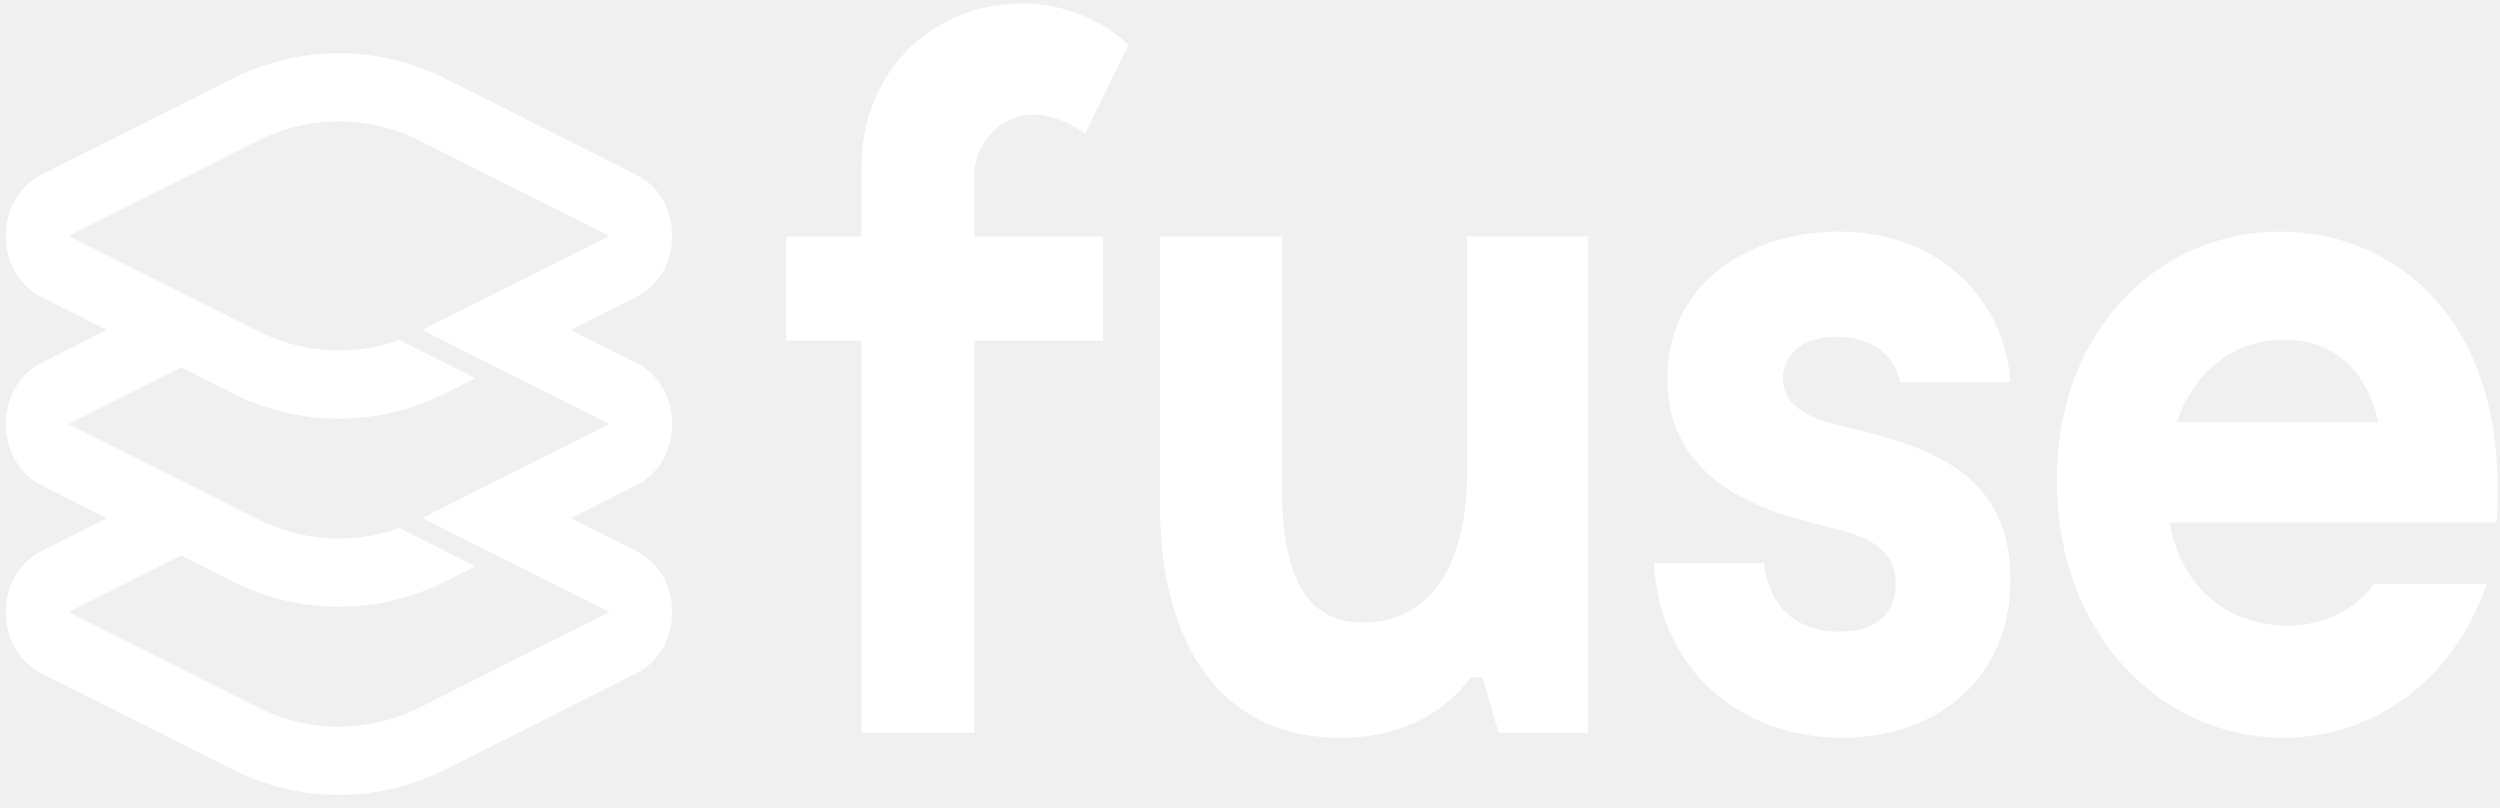
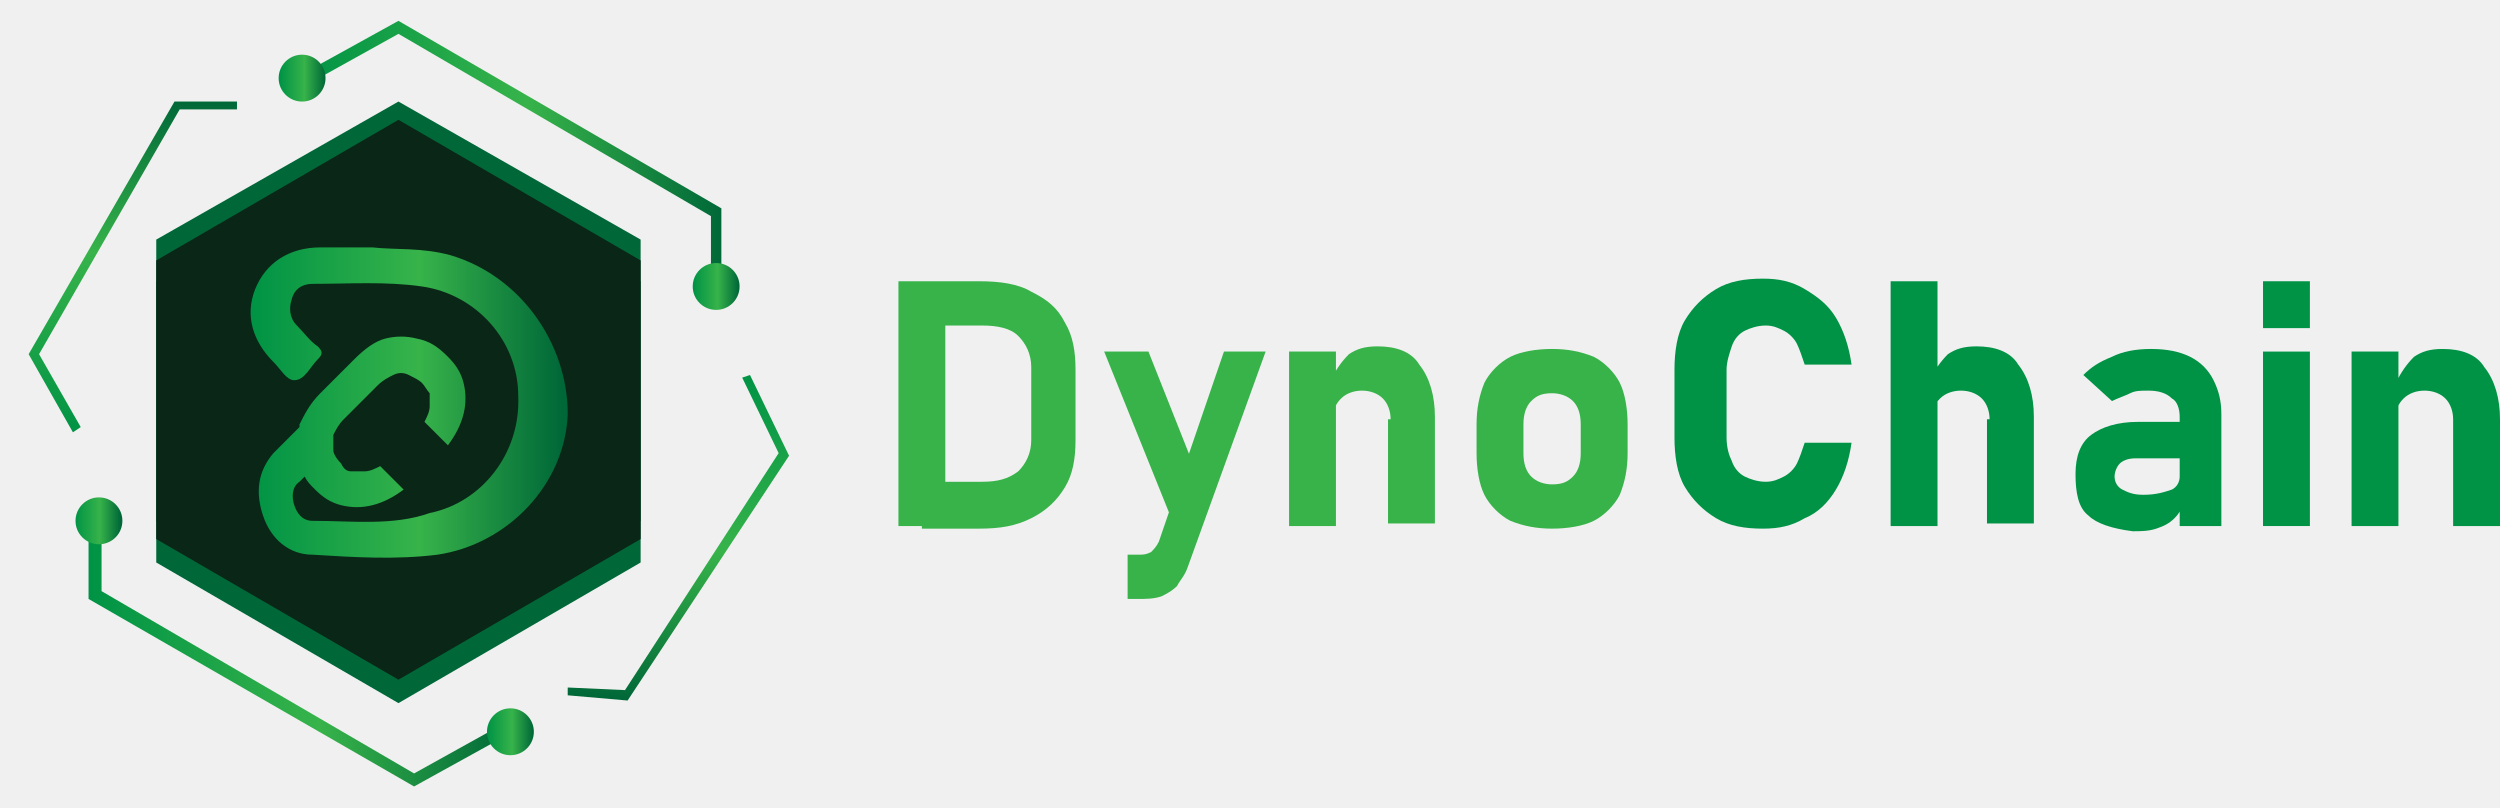
- <svg xmlns="http://www.w3.org/2000/svg" width="96" height="31" viewBox="0 0 96 31" fill="none">
-   <path fill-rule="evenodd" clip-rule="evenodd" d="M39.681 4.402C38.443 4.402 37.411 5.47 37.411 6.766V9.083H42.363V13.085H37.411V28.14H33.077V13.085H30.189V9.083H33.077V6.46C33.077 2.611 35.932 0.134 39.234 0.134C41.882 0.134 43.326 1.734 43.326 1.734L41.676 5.126C41.676 5.126 40.713 4.402 39.681 4.402Z" fill="white" />
-   <path fill-rule="evenodd" clip-rule="evenodd" d="M60.983 9.084V28.139H57.544L56.925 26.005H56.478C55.79 26.957 54.277 28.329 51.456 28.329C46.882 28.329 44.543 24.747 44.543 19.412V9.084H49.221V18.268C49.221 20.631 49.393 23.909 52.351 23.909C53.864 23.909 56.341 23.032 56.341 18.039V9.084H60.983Z" fill="white" />
-   <path fill-rule="evenodd" clip-rule="evenodd" d="M70.528 12.933C69.083 12.933 68.465 13.733 68.465 14.534C68.465 15.829 70.012 16.21 71.044 16.439C74.105 17.163 77.201 18.192 77.201 22.232C77.201 26.157 74.276 28.33 70.734 28.33C66.78 28.33 63.718 25.662 63.512 21.622H67.743C67.846 22.766 68.533 24.252 70.631 24.252C72.385 24.252 72.798 23.223 72.798 22.422C72.798 21.012 71.594 20.593 70.425 20.288C68.396 19.793 64.027 18.878 64.027 14.534C64.027 10.799 67.26 8.893 70.597 8.893C74.449 8.893 76.994 11.484 77.201 14.686H72.971C72.833 14.038 72.282 12.933 70.528 12.933Z" fill="white" />
-   <path fill-rule="evenodd" clip-rule="evenodd" d="M95.868 20.06H83.315C83.831 22.956 85.964 24.023 87.82 24.023C90.159 24.023 91.157 22.423 91.157 22.423H95.49C94.183 26.233 91.053 28.33 87.683 28.33C83.04 28.33 78.981 24.404 78.981 18.458C78.981 12.552 83.005 8.893 87.545 8.893C91.948 8.893 96.418 12.285 95.868 20.06ZM83.59 16.21H91.328C90.813 13.961 89.403 13.047 87.683 13.047C85.791 13.047 84.278 14.229 83.59 16.21Z" fill="white" />
-   <path fill-rule="evenodd" clip-rule="evenodd" d="M6.961 21.332L8.916 22.316C10.213 22.968 11.593 23.299 13.017 23.299C14.441 23.299 15.821 22.968 17.118 22.316L18.258 21.742L15.339 20.276L15.241 20.309C13.472 20.912 11.573 20.779 9.892 19.933L2.636 16.283L6.961 14.108L8.918 15.094C10.216 15.746 11.595 16.076 13.017 16.076C14.439 16.076 15.818 15.746 17.116 15.093L18.255 14.52L15.337 13.053L15.238 13.086C13.471 13.688 11.573 13.555 9.894 12.711L2.637 9.06L9.894 5.409C11.879 4.411 14.156 4.411 16.14 5.409L23.398 9.06L16.223 12.669L23.398 16.283L16.226 19.892L23.398 23.507L16.141 27.158C14.156 28.157 11.879 28.157 9.893 27.158L2.636 23.507L6.961 21.332ZM25.809 16.284C25.809 15.259 25.287 14.36 24.445 13.937L21.929 12.671L24.445 11.406C25.286 10.983 25.809 10.084 25.809 9.06C25.809 8.036 25.287 7.137 24.445 6.713L17.117 3.027C14.511 1.716 11.523 1.716 8.917 3.027L1.589 6.713C0.747 7.137 0.225 8.036 0.225 9.06C0.225 10.084 0.747 10.983 1.589 11.406L4.104 12.671L1.589 13.937C0.747 14.36 0.225 15.259 0.225 16.284C0.225 17.307 0.747 18.206 1.589 18.63L4.104 19.895L1.589 21.161C0.747 21.584 0.225 22.483 0.225 23.507C0.225 24.531 0.747 25.43 1.589 25.853L8.917 29.54C10.214 30.192 11.593 30.523 13.017 30.523C14.441 30.523 15.82 30.192 17.117 29.54L24.445 25.853C25.286 25.431 25.809 24.531 25.809 23.507C25.809 22.483 25.287 21.584 24.445 21.161L21.929 19.895L24.445 18.63C25.286 18.207 25.809 17.308 25.809 16.284Z" fill="white" />
+ <svg xmlns="http://www.w3.org/2000/svg" version="1.1" id="Layer_1" x="0px" y="0px" viewBox="0 0 96 31" style="enable-background:new 0 0 96 31;" xml:space="preserve">
+   <style type="text/css">
+ 	.st0{fill:#37B34A;}
+ 	.st1{fill:#009345;}
+ 	.st2{fill:#006838;}
+ 	.st3{fill:#092617;}
+ 	.st4{fill:url(#SVGID_1_);}
+ 	.st5{fill:url(#SVGID_00000047755459849461909990000005716340860043901879_);}
+ 	.st6{fill:url(#SVGID_00000088120413189250497820000016594342981528876444_);}
+ 	.st7{fill:url(#SVGID_00000055687564948145039440000004213005146207808191_);}
+ 	.st8{fill:url(#SVGID_00000016779286130453519780000007404082739831147665_);}
+ 	.st9{fill:url(#SVGID_00000060746429777031729180000007569053119453783688_);}
+ 	.st10{fill:url(#SVGID_00000004521368584675112760000004966133473384279482_);}
+ 	.st11{fill:url(#SVGID_00000005969339837236798270000006528774396734112142_);}
+ 	.st12{fill:url(#SVGID_00000114071513993799131170000000236832773551313808_);}
+ </style>
+   <g>
+     <g>
+       <g>
+         <path class="st0" d="M34.5,10.8h1.8v9.4h-1.8V10.8z M35.4,18.5h2.3c0.6,0,1-0.1,1.4-0.4c0.3-0.3,0.5-0.7,0.5-1.2v-2.8     c0-0.5-0.2-0.9-0.5-1.2c-0.3-0.3-0.8-0.4-1.4-0.4h-2.3v-1.7h2.2c0.8,0,1.5,0.1,2,0.4c0.6,0.3,1,0.6,1.3,1.2     c0.3,0.5,0.4,1.1,0.4,1.8v2.7c0,0.7-0.1,1.3-0.4,1.8c-0.3,0.5-0.7,0.9-1.3,1.2c-0.6,0.3-1.2,0.4-2,0.4h-2.2V18.5z" />
+         <path class="st0" d="M42.4,13.5h1.7l2.3,5.8l-1.1,1.4L42.4,13.5z M48.6,13.5l-3,8.3c-0.1,0.3-0.3,0.5-0.4,0.7     c-0.2,0.2-0.4,0.3-0.6,0.4C44.3,23,44,23,43.7,23h-0.4v-1.7h0.4c0.2,0,0.3,0,0.5-0.1c0.1-0.1,0.2-0.2,0.3-0.4l2.5-7.3H48.6z" />
+         <path class="st0" d="M49.5,13.5h1.8v6.7h-1.8V13.5z M53.4,16.1c0-0.3-0.1-0.6-0.3-0.8c-0.2-0.2-0.5-0.3-0.8-0.3     c-0.3,0-0.6,0.1-0.8,0.3c-0.2,0.2-0.3,0.4-0.3,0.8l-0.1-1.5c0.2-0.4,0.4-0.7,0.7-1c0.3-0.2,0.6-0.3,1.1-0.3     c0.7,0,1.3,0.2,1.6,0.7c0.4,0.5,0.6,1.2,0.6,2v4.1h-1.8V16.1z" />
+         <path class="st0" d="M58,20c-0.4-0.2-0.8-0.6-1-1c-0.2-0.4-0.3-1-0.3-1.6v-1.1c0-0.6,0.1-1.1,0.3-1.6c0.2-0.4,0.6-0.8,1-1     c0.4-0.2,1-0.3,1.6-0.3c0.6,0,1.1,0.1,1.6,0.3c0.4,0.2,0.8,0.6,1,1c0.2,0.4,0.3,1,0.3,1.6v1.1c0,0.6-0.1,1.1-0.3,1.6     c-0.2,0.4-0.6,0.8-1,1c-0.4,0.2-1,0.3-1.6,0.3C59,20.3,58.5,20.2,58,20z M60.4,18.3c0.2-0.2,0.3-0.5,0.3-0.9v-1.1     c0-0.4-0.1-0.7-0.3-0.9c-0.2-0.2-0.5-0.3-0.8-0.3c-0.4,0-0.6,0.1-0.8,0.3c-0.2,0.2-0.3,0.5-0.3,0.9v1.1c0,0.4,0.1,0.7,0.3,0.9     c0.2,0.2,0.5,0.3,0.8,0.3C60,18.6,60.2,18.5,60.4,18.3z" />
+       </g>
+       <g>
+         <path class="st1" d="M65.9,19.9c-0.5-0.3-0.9-0.7-1.2-1.2c-0.3-0.5-0.4-1.2-0.4-1.9v-2.6c0-0.7,0.1-1.4,0.4-1.9     c0.3-0.5,0.7-0.9,1.2-1.2c0.5-0.3,1.1-0.4,1.8-0.4c0.6,0,1.1,0.1,1.6,0.4c0.5,0.3,0.9,0.6,1.2,1.1c0.3,0.5,0.5,1.1,0.6,1.8h-1.8     c-0.1-0.3-0.2-0.6-0.3-0.8c-0.1-0.2-0.3-0.4-0.5-0.5c-0.2-0.1-0.4-0.2-0.7-0.2c-0.3,0-0.6,0.1-0.8,0.2c-0.2,0.1-0.4,0.3-0.5,0.6     c-0.1,0.3-0.2,0.6-0.2,0.9v2.6c0,0.4,0.1,0.7,0.2,0.9c0.1,0.3,0.3,0.5,0.5,0.6c0.2,0.1,0.5,0.2,0.8,0.2c0.3,0,0.5-0.1,0.7-0.2     c0.2-0.1,0.4-0.3,0.5-0.5c0.1-0.2,0.2-0.5,0.3-0.8h1.8c-0.1,0.7-0.3,1.3-0.6,1.8c-0.3,0.5-0.7,0.9-1.2,1.1     c-0.5,0.3-1,0.4-1.6,0.4C67,20.3,66.4,20.2,65.9,19.9z" />
+         <path class="st1" d="M72.6,10.8h1.8v9.4h-1.8V10.8z M76.4,16.1c0-0.3-0.1-0.6-0.3-0.8c-0.2-0.2-0.5-0.3-0.8-0.3     c-0.3,0-0.6,0.1-0.8,0.3c-0.2,0.2-0.3,0.4-0.3,0.8l-0.1-1.5c0.2-0.4,0.4-0.7,0.7-1c0.3-0.2,0.6-0.3,1.1-0.3     c0.7,0,1.3,0.2,1.6,0.7c0.4,0.5,0.6,1.2,0.6,2v4.1h-1.8V16.1z" />
+         <path class="st1" d="M80.2,19.8c-0.4-0.3-0.5-0.9-0.5-1.6c0-0.7,0.2-1.2,0.6-1.5c0.4-0.3,1-0.5,1.8-0.5h1.7l0.1,1.4H82     c-0.3,0-0.5,0.1-0.6,0.2c-0.1,0.1-0.2,0.3-0.2,0.5c0,0.2,0.1,0.4,0.3,0.5c0.2,0.1,0.4,0.2,0.8,0.2c0.5,0,0.8-0.1,1.1-0.2     c0.2-0.1,0.3-0.3,0.3-0.5l0.1,1c0,0.2-0.1,0.4-0.3,0.6c-0.2,0.2-0.4,0.3-0.7,0.4c-0.3,0.1-0.6,0.1-0.9,0.1     C81.1,20.3,80.5,20.1,80.2,19.8z M83.7,16c0-0.3-0.1-0.6-0.3-0.7c-0.2-0.2-0.5-0.3-0.9-0.3c-0.3,0-0.5,0-0.7,0.1     c-0.2,0.1-0.5,0.2-0.7,0.3L80,14.4c0.3-0.3,0.6-0.5,1.1-0.7c0.4-0.2,0.9-0.3,1.5-0.3c0.6,0,1.1,0.1,1.5,0.3     c0.4,0.2,0.7,0.5,0.9,0.9c0.2,0.4,0.3,0.8,0.3,1.3v4.3h-1.6V16z" />
+         <path class="st1" d="M86.9,10.8h1.8v1.8h-1.8V10.8z M86.9,13.5h1.8v6.7h-1.8V13.5z" />
+         <path class="st1" d="M90.3,13.5h1.8v6.7h-1.8V13.5z M94.2,16.1c0-0.3-0.1-0.6-0.3-0.8c-0.2-0.2-0.5-0.3-0.8-0.3     c-0.3,0-0.6,0.1-0.8,0.3c-0.2,0.2-0.3,0.4-0.3,0.8L92,14.7c0.2-0.4,0.4-0.7,0.7-1c0.3-0.2,0.6-0.3,1.1-0.3c0.7,0,1.3,0.2,1.6,0.7     c0.4,0.5,0.6,1.2,0.6,2v4.1h-1.8V16.1z" />
+       </g>
+     </g>
+     <g>
+       <polygon class="st2" points="6,9.2 6,20 15.3,25.4 24.6,20 24.6,9.2 15.3,3.9   " />
+       <polygon class="st2" points="6,10.8 6,21.6 15.3,27 24.6,21.6 24.6,10.8 15.3,5.5   " />
+       <polygon class="st3" points="6,10 6,20.7 15.3,26.1 24.6,20.7 24.6,10 15.3,4.6   " />
+       <g>
+         <linearGradient id="SVGID_1_" gradientUnits="userSpaceOnUse" x1="11.469" y1="5.891" x2="27.722" y2="5.891">
+           <stop offset="0" style="stop-color:#009345" />
+           <stop offset="0.542" style="stop-color:#37B34A" />
+           <stop offset="1" style="stop-color:#006838" />
+         </linearGradient>
+         <polygon class="st4" points="27.7,11 27.3,11 27.3,8.3 15.3,1.3 11.7,3.3 11.5,2.9 15.3,0.8 27.7,8    " />
+       </g>
+       <g>
+         <linearGradient id="SVGID_00000146487133494117413110000014284464736764732324_" gradientUnits="userSpaceOnUse" x1="3.45" y1="25.109" x2="19.703" y2="25.109">
+           <stop offset="0" style="stop-color:#009345" />
+           <stop offset="0.542" style="stop-color:#37B34A" />
+           <stop offset="1" style="stop-color:#006838" />
+         </linearGradient>
+         <polygon style="fill:url(#SVGID_00000146487133494117413110000014284464736764732324_);" points="3.4,20 3.9,20 3.9,22.7      15.9,29.7 19.5,27.7 19.7,28.1 15.9,30.2 3.4,23    " />
+       </g>
+       <linearGradient id="SVGID_00000073689593926412397970000004725262128225465234_" gradientUnits="userSpaceOnUse" x1="10.75" y1="3.001" x2="12.495" y2="3.001">
+         <stop offset="0" style="stop-color:#009345" />
+         <stop offset="0.542" style="stop-color:#37B34A" />
+         <stop offset="1" style="stop-color:#006838" />
+       </linearGradient>
+       <circle style="fill:url(#SVGID_00000073689593926412397970000004725262128225465234_);" cx="11.6" cy="3" r="0.9" />
+       <g>
+         <linearGradient id="SVGID_00000085212197456678849610000013962807517141493676_" gradientUnits="userSpaceOnUse" x1="-519.224" y1="11.975" x2="-506.505" y2="11.975" gradientTransform="matrix(-5.345524e-02 0.9986 -0.9986 -5.345524e-02 10.6667 533.3746)">
+           <stop offset="0" style="stop-color:#009345" />
+           <stop offset="0.542" style="stop-color:#37B34A" />
+           <stop offset="1" style="stop-color:#006838" />
+         </linearGradient>
+         <polygon style="fill:url(#SVGID_00000085212197456678849610000013962807517141493676_);" points="21.8,26.7 21.8,26.4 24,26.5      29.9,17.4 28.5,14.5 28.8,14.4 30.3,17.5 24.1,26.9    " />
+       </g>
+       <g>
+         <linearGradient id="SVGID_00000174568062492590651240000016706677295582480512_" gradientUnits="userSpaceOnUse" x1="113.297" y1="564.613" x2="126.016" y2="564.613" gradientTransform="matrix(-1.220085e-07 -1 1 -1.220085e-07 -559.5344 129.8888)">
+           <stop offset="0" style="stop-color:#009345" />
+           <stop offset="0.542" style="stop-color:#37B34A" />
+           <stop offset="1" style="stop-color:#006838" />
+         </linearGradient>
+         <polygon style="fill:url(#SVGID_00000174568062492590651240000016706677295582480512_);" points="9.1,3.9 9.1,4.2 6.9,4.2      1.5,13.6 3.1,16.4 2.8,16.6 1.1,13.6 6.7,3.9    " />
+       </g>
+       <linearGradient id="SVGID_00000110433101912972149640000002605372878159744689_" gradientUnits="userSpaceOnUse" x1="26.619" y1="11.005" x2="28.364" y2="11.005">
+         <stop offset="0" style="stop-color:#009345" />
+         <stop offset="0.542" style="stop-color:#37B34A" />
+         <stop offset="1" style="stop-color:#006838" />
+       </linearGradient>
+       <circle style="fill:url(#SVGID_00000110433101912972149640000002605372878159744689_);" cx="27.5" cy="11" r="0.9" />
+       <linearGradient id="SVGID_00000058577703860836653070000013832325591310225826_" gradientUnits="userSpaceOnUse" x1="2.886" y1="19.995" x2="4.63" y2="19.995">
+         <stop offset="0" style="stop-color:#009345" />
+         <stop offset="0.542" style="stop-color:#37B34A" />
+         <stop offset="1" style="stop-color:#006838" />
+       </linearGradient>
+       <circle style="fill:url(#SVGID_00000058577703860836653070000013832325591310225826_);" cx="3.8" cy="20" r="0.9" />
+       <linearGradient id="SVGID_00000129891887595351052390000000233833553431662014_" gradientUnits="userSpaceOnUse" x1="18.723" y1="28.091" x2="20.468" y2="28.091">
+         <stop offset="0" style="stop-color:#009345" />
+         <stop offset="0.542" style="stop-color:#37B34A" />
+         <stop offset="1" style="stop-color:#006838" />
+       </linearGradient>
+       <circle style="fill:url(#SVGID_00000129891887595351052390000000233833553431662014_);" cx="19.6" cy="28.1" r="0.9" />
+       <linearGradient id="SVGID_00000182520230285724108580000002129215686182518913_" gradientUnits="userSpaceOnUse" x1="9.661" y1="15.588" x2="21.589" y2="15.588">
+         <stop offset="0" style="stop-color:#009345" />
+         <stop offset="0.542" style="stop-color:#37B34A" />
+         <stop offset="1" style="stop-color:#006838" />
+       </linearGradient>
+       <path style="fill:url(#SVGID_00000182520230285724108580000002129215686182518913_);" d="M17.3,9.8c-1.1-0.3-2.1-0.2-3-0.3    c-0.8,0-1.4,0-2,0c-1.2,0-2.1,0.6-2.5,1.6c-0.4,1-0.1,2,0.7,2.8c0.3,0.3,0.5,0.7,0.8,0.7c0.4,0,0.6-0.5,0.9-0.8    c0.2-0.2,0.2-0.3,0-0.5c-0.3-0.2-0.5-0.5-0.8-0.8c-0.3-0.3-0.3-0.7-0.2-1c0.1-0.4,0.4-0.6,0.8-0.6c1.4,0,2.8-0.1,4.2,0.1    c2.1,0.3,3.7,2.1,3.7,4.2c0.1,2.2-1.4,4.1-3.4,4.5C15.1,20.2,13.5,20,12,20c-0.4,0-0.6-0.3-0.7-0.6c-0.1-0.3-0.1-0.7,0.2-0.9    c0.1-0.1,0.1-0.1,0.2-0.2c0.1,0.2,0.2,0.3,0.4,0.5c0.3,0.3,0.6,0.5,1,0.6c0.4,0.1,0.8,0.1,1.2,0c0.4-0.1,0.8-0.3,1.2-0.6l-0.9-0.9    c-0.2,0.1-0.4,0.2-0.6,0.2c-0.2,0-0.4,0-0.5,0c-0.2,0-0.3-0.1-0.4-0.3c-0.2-0.2-0.3-0.4-0.3-0.5c0-0.2,0-0.4,0-0.6    c0.1-0.2,0.2-0.4,0.4-0.6l1.3-1.3c0.2-0.2,0.4-0.3,0.6-0.4c0.2-0.1,0.4-0.1,0.6,0c0.2,0.1,0.4,0.2,0.5,0.3    c0.1,0.1,0.2,0.3,0.3,0.4c0,0.2,0,0.3,0,0.5c0,0.2-0.1,0.4-0.2,0.6l0.9,0.9c0.3-0.4,0.5-0.8,0.6-1.2c0.1-0.4,0.1-0.8,0-1.2    c-0.1-0.4-0.3-0.7-0.6-1c-0.4-0.4-0.7-0.6-1.2-0.7c-0.4-0.1-0.8-0.1-1.2,0c-0.4,0.1-0.8,0.4-1.2,0.8l-1.3,1.3    c-0.4,0.4-0.6,0.8-0.8,1.2c0,0,0,0.1,0,0.1l0,0c-0.3,0.3-0.7,0.7-1,1c-0.6,0.7-0.7,1.5-0.4,2.4c0.3,0.9,1,1.5,1.9,1.5    c1.6,0.1,3.2,0.2,4.8,0c2.7-0.4,4.9-2.7,5-5.4C21.8,13.2,20,10.6,17.3,9.8z" />
+     </g>
+   </g>
</svg>
